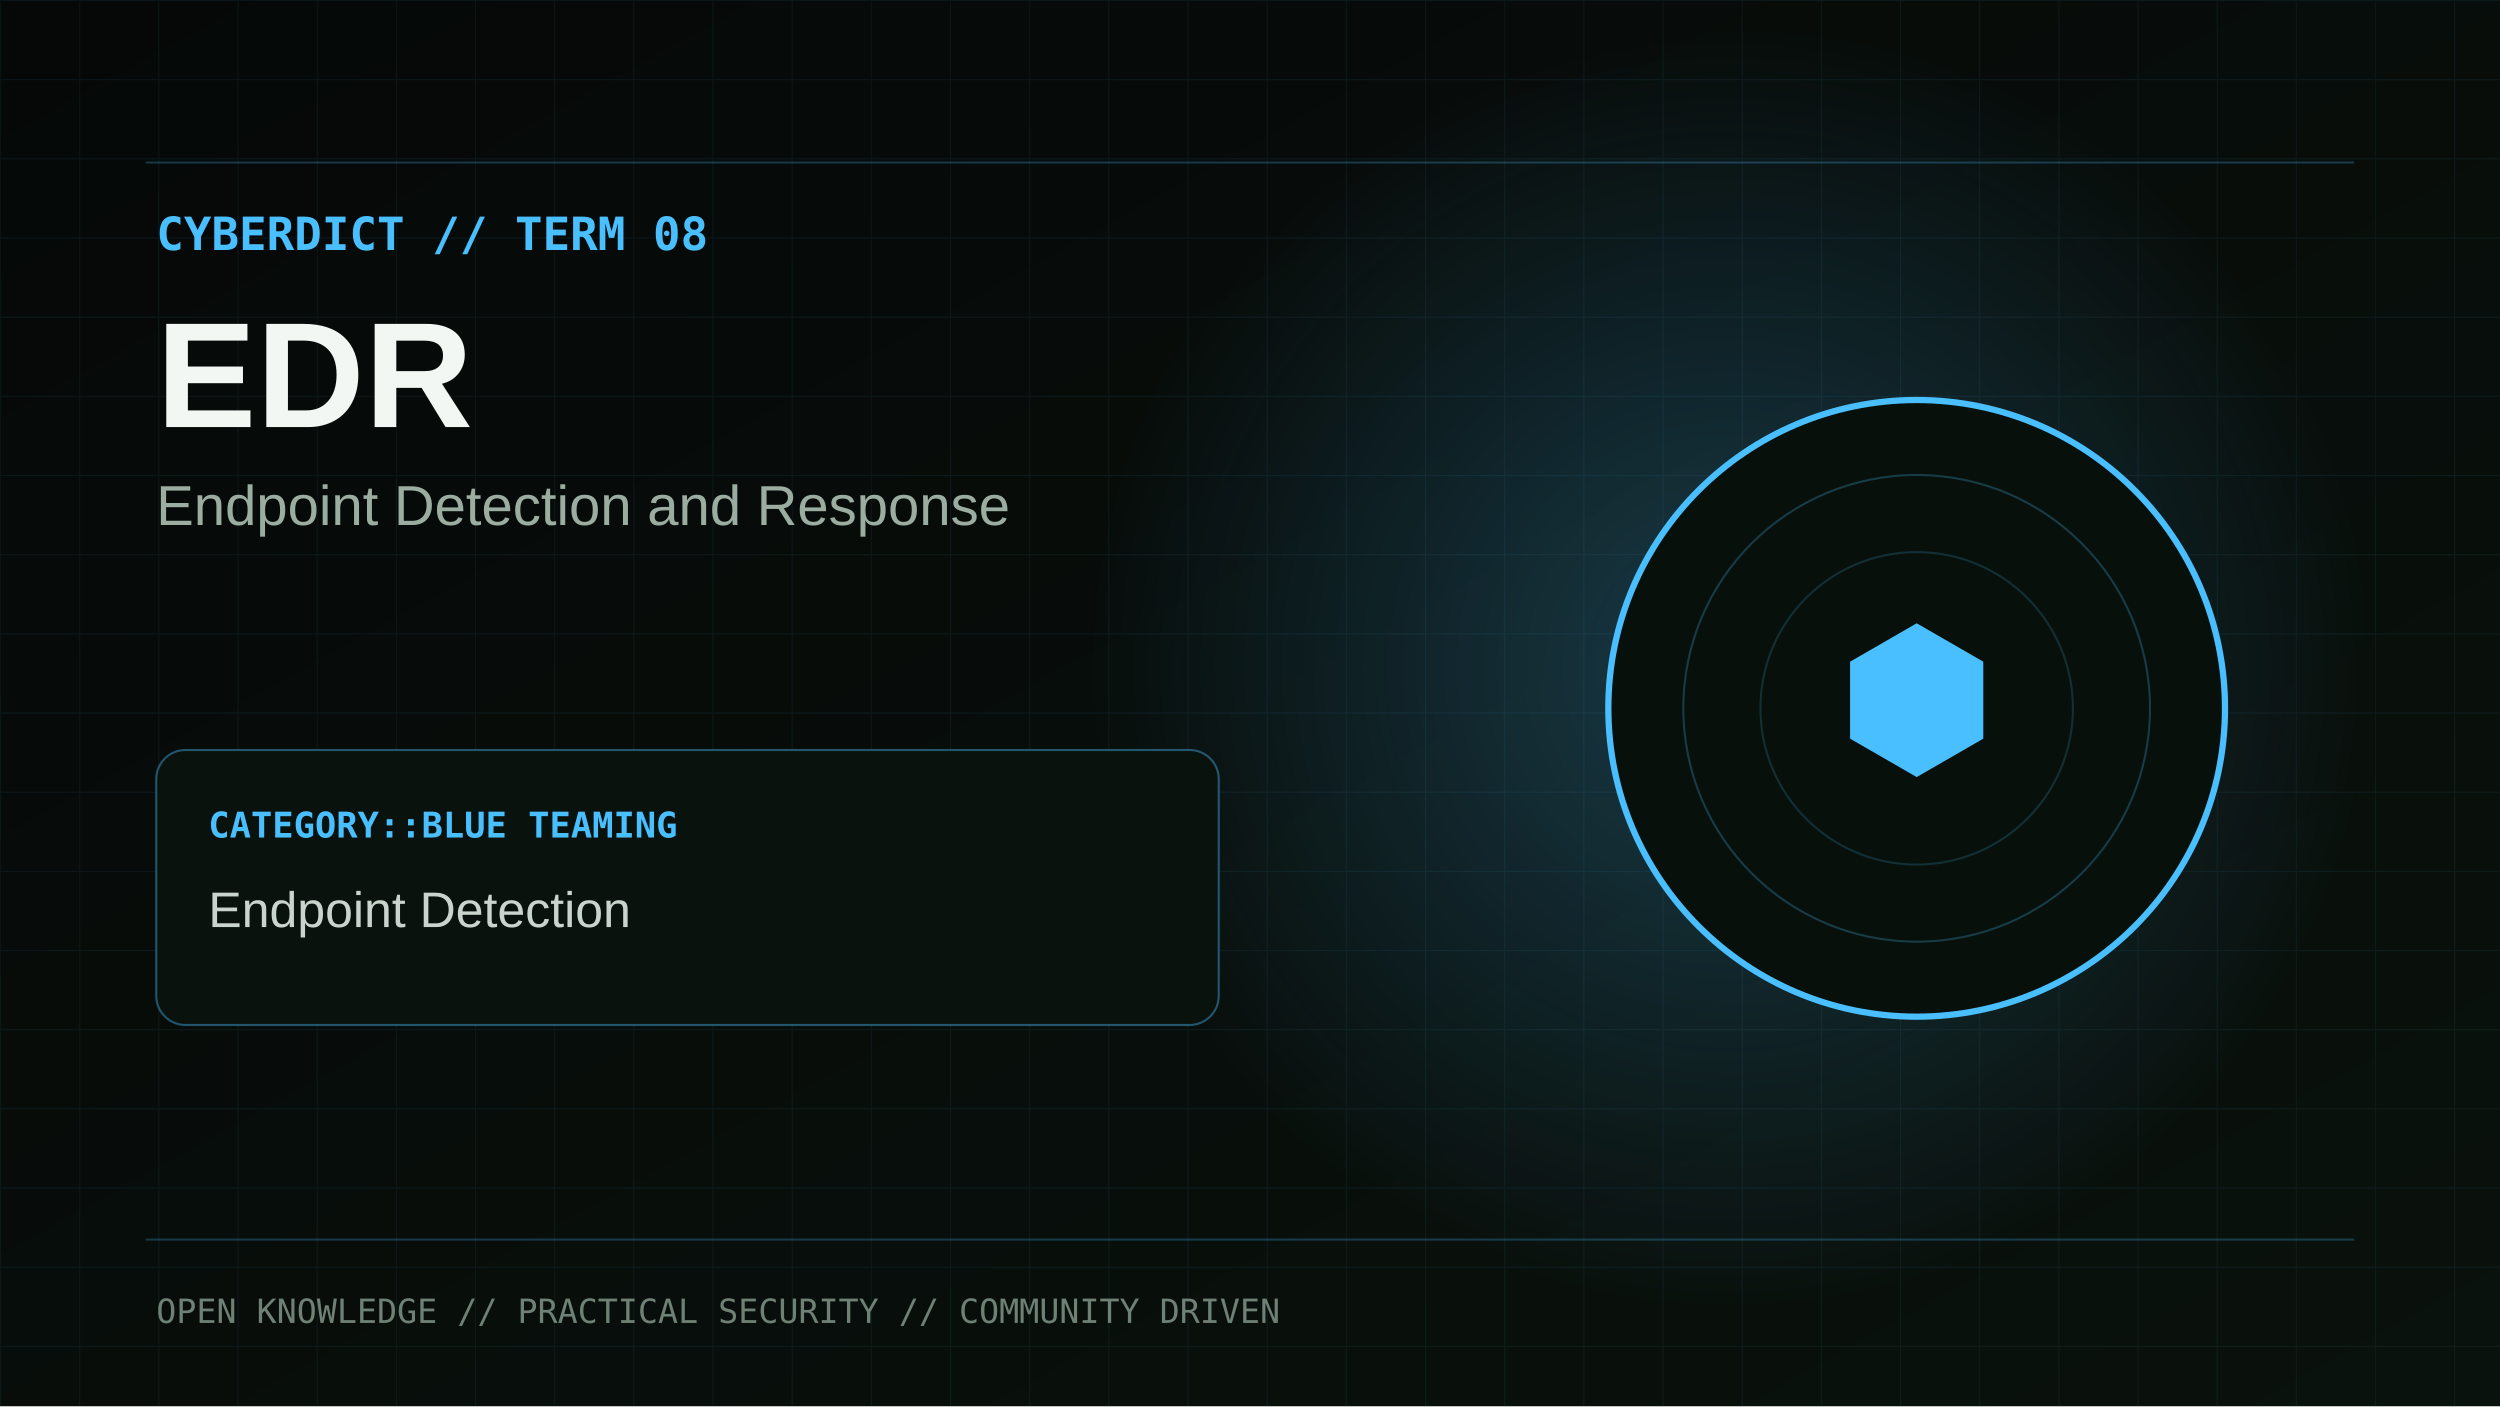
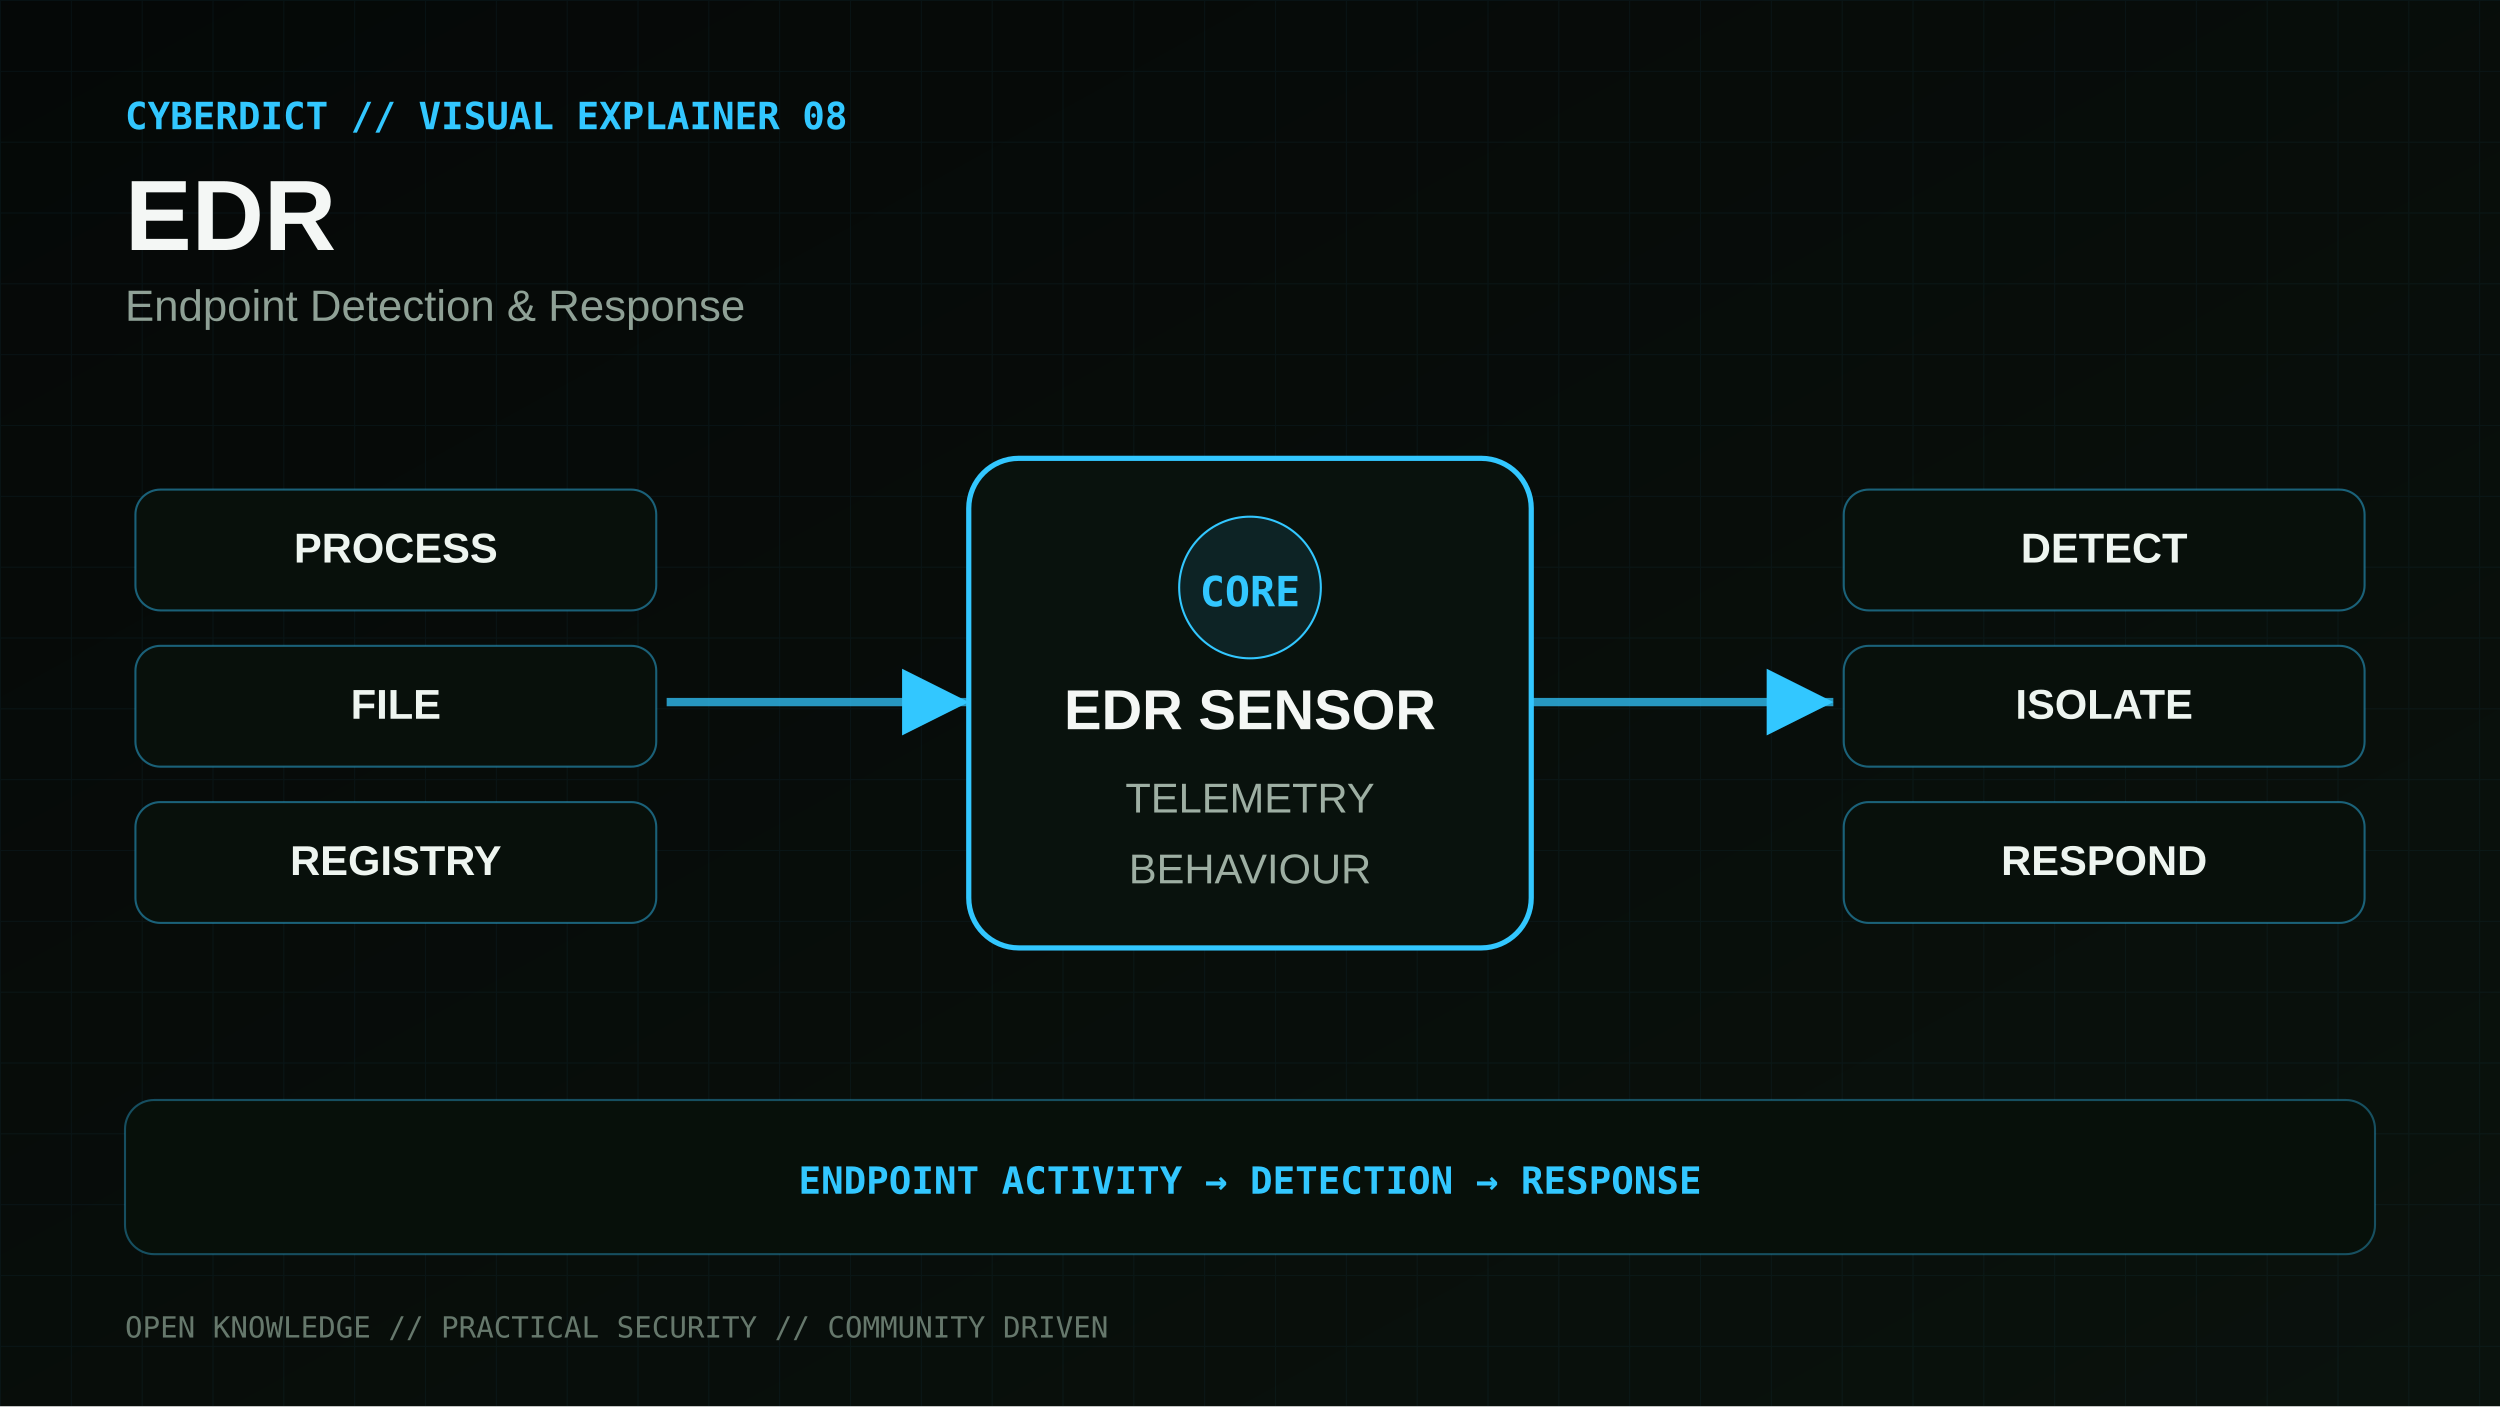
<svg xmlns="http://www.w3.org/2000/svg" width="1200" height="675" viewBox="0 0 1200 675">
  <defs>
    <linearGradient id="bg" x1="0" y1="0" x2="1" y2="1">
-       <stop offset="0" stop-color="#050807" />
+       <stop stop-color="#050807" />
      <stop offset="1" stop-color="#0a120d" />
    </linearGradient>
-     <radialGradient id="glow">
-       <stop offset="0" stop-color="#49bfff" stop-opacity=".25" />
-       <stop offset="1" stop-color="#49bfff" stop-opacity="0" />
-     </radialGradient>
-     <pattern id="grid" width="38" height="38" patternUnits="userSpaceOnUse">
-       <path d="M38 0H0V38" fill="none" stroke="#49bfff" stroke-opacity=".07" />
+     <pattern id="g" width="34" height="34" patternUnits="userSpaceOnUse">
+       <path d="M34 0H0V34" fill="none" stroke="#32c7ff" stroke-opacity=".05" />
    </pattern>
-     <filter id="shadow">
-       <feGaussianBlur stdDeviation="12" />
-     </filter>
+     <marker id="a" markerWidth="10" markerHeight="10" refX="8" refY="4" orient="auto">
+       <path d="M0,0 L8,4 L0,8 Z" fill="#32c7ff" />
+     </marker>
  </defs>
  <rect width="1200" height="675" fill="url(#bg)" />
-   <rect width="1200" height="675" fill="url(#grid)" />
-   <circle cx="830" cy="320" r="310" fill="url(#glow)" />
-   <path d="M70 78H1130M70 595H1130" stroke="#49bfff" stroke-opacity=".25" />
-   <text x="75" y="120" fill="#49bfff" font-family="monospace" font-size="22" font-weight="700">CYBERDICT // TERM 08</text>
-   <text x="75" y="205" fill="#f3f7f4" font-family="Arial,Helvetica,sans-serif" font-size="72" font-weight="800">EDR</text>
-   <text x="75" y="252" fill="#9aada0" font-family="Arial,Helvetica,sans-serif" font-size="27">Endpoint Detection and Response</text>
-   <g transform="translate(750 170)">
-     <circle cx="170" cy="170" r="148" fill="#07100a" stroke="#49bfff" stroke-width="3" />
-     <circle cx="170" cy="170" r="112" fill="none" stroke="#49bfff" stroke-opacity=".25" />
-     <circle cx="170" cy="170" r="75" fill="none" stroke="#49bfff" stroke-opacity=".18" />
-     <text x="170" y="195" text-anchor="middle" fill="#49bfff" font-family="Arial,Helvetica,sans-serif" font-size="88" font-weight="800">⬢</text>
-   </g>
-   <rect x="75" y="360" width="510" height="132" rx="14" fill="#09120d" stroke="#49bfff" stroke-opacity=".4" />
-   <text x="100" y="402" fill="#49bfff" font-family="monospace" font-size="17" font-weight="700">CATEGORY::BLUE TEAMING</text>
-   <text x="100" y="445" fill="#c9d5cc" font-family="Arial,Helvetica,sans-serif" font-size="24">Endpoint Detection</text>
-   <text x="75" y="635" fill="#6e8174" font-family="monospace" font-size="16">OPEN KNOWLEDGE  //  PRACTICAL SECURITY  //  COMMUNITY DRIVEN</text>
+   <rect width="1200" height="675" fill="url(#g)" />
+   <text x="60" y="62" fill="#32c7ff" font-family="monospace" font-size="18" font-weight="700">CYBERDICT // VISUAL EXPLAINER 08</text>
+   <text x="60" y="120" fill="#f4f7f5" font-family="Arial" font-size="48" font-weight="800">EDR</text>
+   <text x="60" y="154" fill="#8fa196" font-family="Arial" font-size="21">Endpoint Detection &amp; Response</text>
+   <line x1="320" y1="337" x2="465" y2="337" stroke="#32c7ff" stroke-width="4" stroke-opacity=".75" marker-end="url(#a)" />
+   <line x1="735" y1="337" x2="880" y2="337" stroke="#32c7ff" stroke-width="4" stroke-opacity=".75" marker-end="url(#a)" />
+   <rect x="65" y="235" width="250" height="58" rx="12" fill="#08100b" stroke="#32c7ff" stroke-opacity=".45" />
+   <text x="190.0" y="270.0" text-anchor="middle" fill="#eef5f0" font-family="Arial" font-size="20" font-weight="700">PROCESS</text>
+   <rect x="65" y="310" width="250" height="58" rx="12" fill="#08100b" stroke="#32c7ff" stroke-opacity=".45" />
+   <text x="190.0" y="345.0" text-anchor="middle" fill="#eef5f0" font-family="Arial" font-size="20" font-weight="700">FILE</text>
+   <rect x="65" y="385" width="250" height="58" rx="12" fill="#08100b" stroke="#32c7ff" stroke-opacity=".45" />
+   <text x="190.0" y="420.0" text-anchor="middle" fill="#eef5f0" font-family="Arial" font-size="20" font-weight="700">REGISTRY</text>
+   <rect x="465" y="220" width="270" height="235" rx="24" fill="#09120d" stroke="#32c7ff" stroke-width="2.5" />
+   <circle cx="600" cy="282" r="34" fill="#32c7ff" fill-opacity=".10" stroke="#32c7ff" />
+   <text x="600" y="291" text-anchor="middle" fill="#32c7ff" font-family="monospace" font-size="20" font-weight="800">CORE</text>
+   <text x="600" y="350" text-anchor="middle" fill="#f4f7f5" font-family="Arial" font-size="27" font-weight="800">EDR SENSOR</text>
+   <text x="600" y="390" text-anchor="middle" fill="#9eafa3" font-family="Arial" font-size="20">TELEMETRY</text>
+   <text x="600" y="424" text-anchor="middle" fill="#9eafa3" font-family="Arial" font-size="20">BEHAVIOUR</text>
+   <rect x="885" y="235" width="250" height="58" rx="12" fill="#08100b" stroke="#32c7ff" stroke-opacity=".45" />
+   <text x="1010.0" y="270.0" text-anchor="middle" fill="#eef5f0" font-family="Arial" font-size="20" font-weight="700">DETECT</text>
+   <rect x="885" y="310" width="250" height="58" rx="12" fill="#08100b" stroke="#32c7ff" stroke-opacity=".45" />
+   <text x="1010.0" y="345.0" text-anchor="middle" fill="#eef5f0" font-family="Arial" font-size="20" font-weight="700">ISOLATE</text>
+   <rect x="885" y="385" width="250" height="58" rx="12" fill="#08100b" stroke="#32c7ff" stroke-opacity=".45" />
+   <text x="1010.0" y="420.0" text-anchor="middle" fill="#eef5f0" font-family="Arial" font-size="20" font-weight="700">RESPOND</text>
+   <rect x="60" y="528" width="1080" height="74" rx="14" fill="#07100a" stroke="#32c7ff" stroke-opacity=".35" />
+   <text x="600" y="573" text-anchor="middle" fill="#32c7ff" font-family="monospace" font-size="18" font-weight="700">ENDPOINT ACTIVITY → DETECTION → RESPONSE</text>
+   <text x="60" y="642" fill="#66786c" font-family="monospace" font-size="14">OPEN KNOWLEDGE // PRACTICAL SECURITY // COMMUNITY DRIVEN</text>
</svg>
